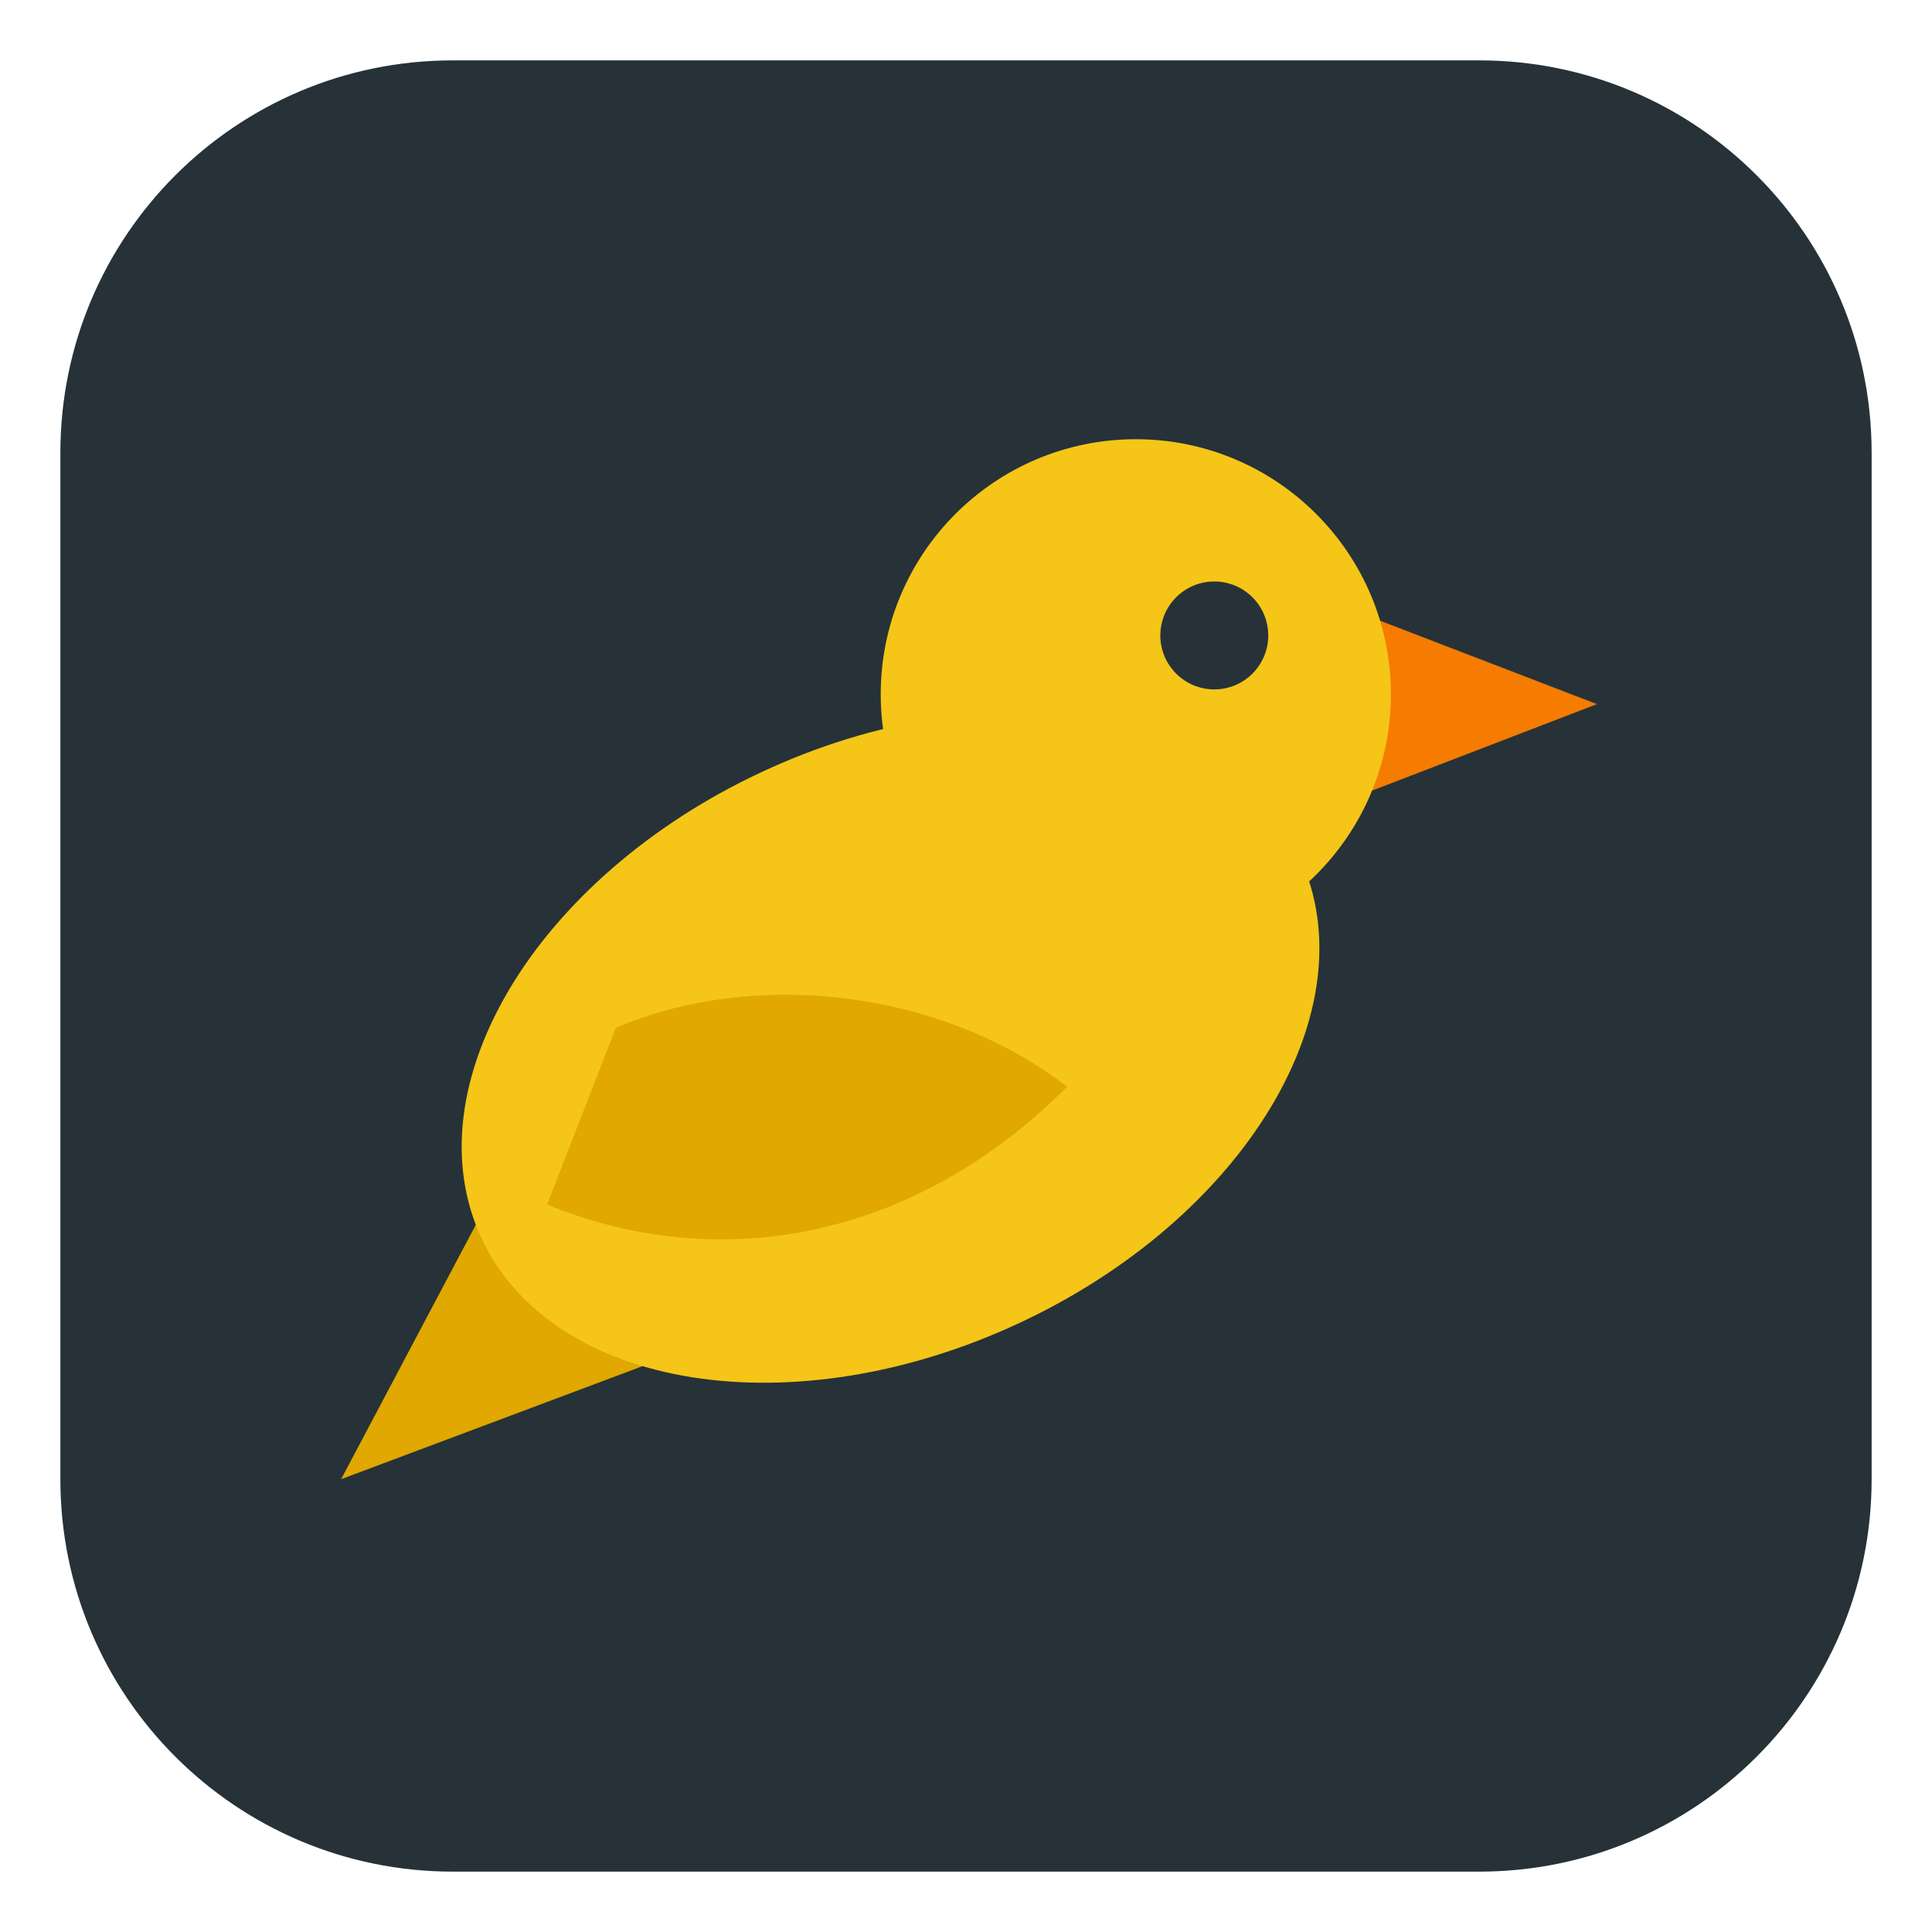
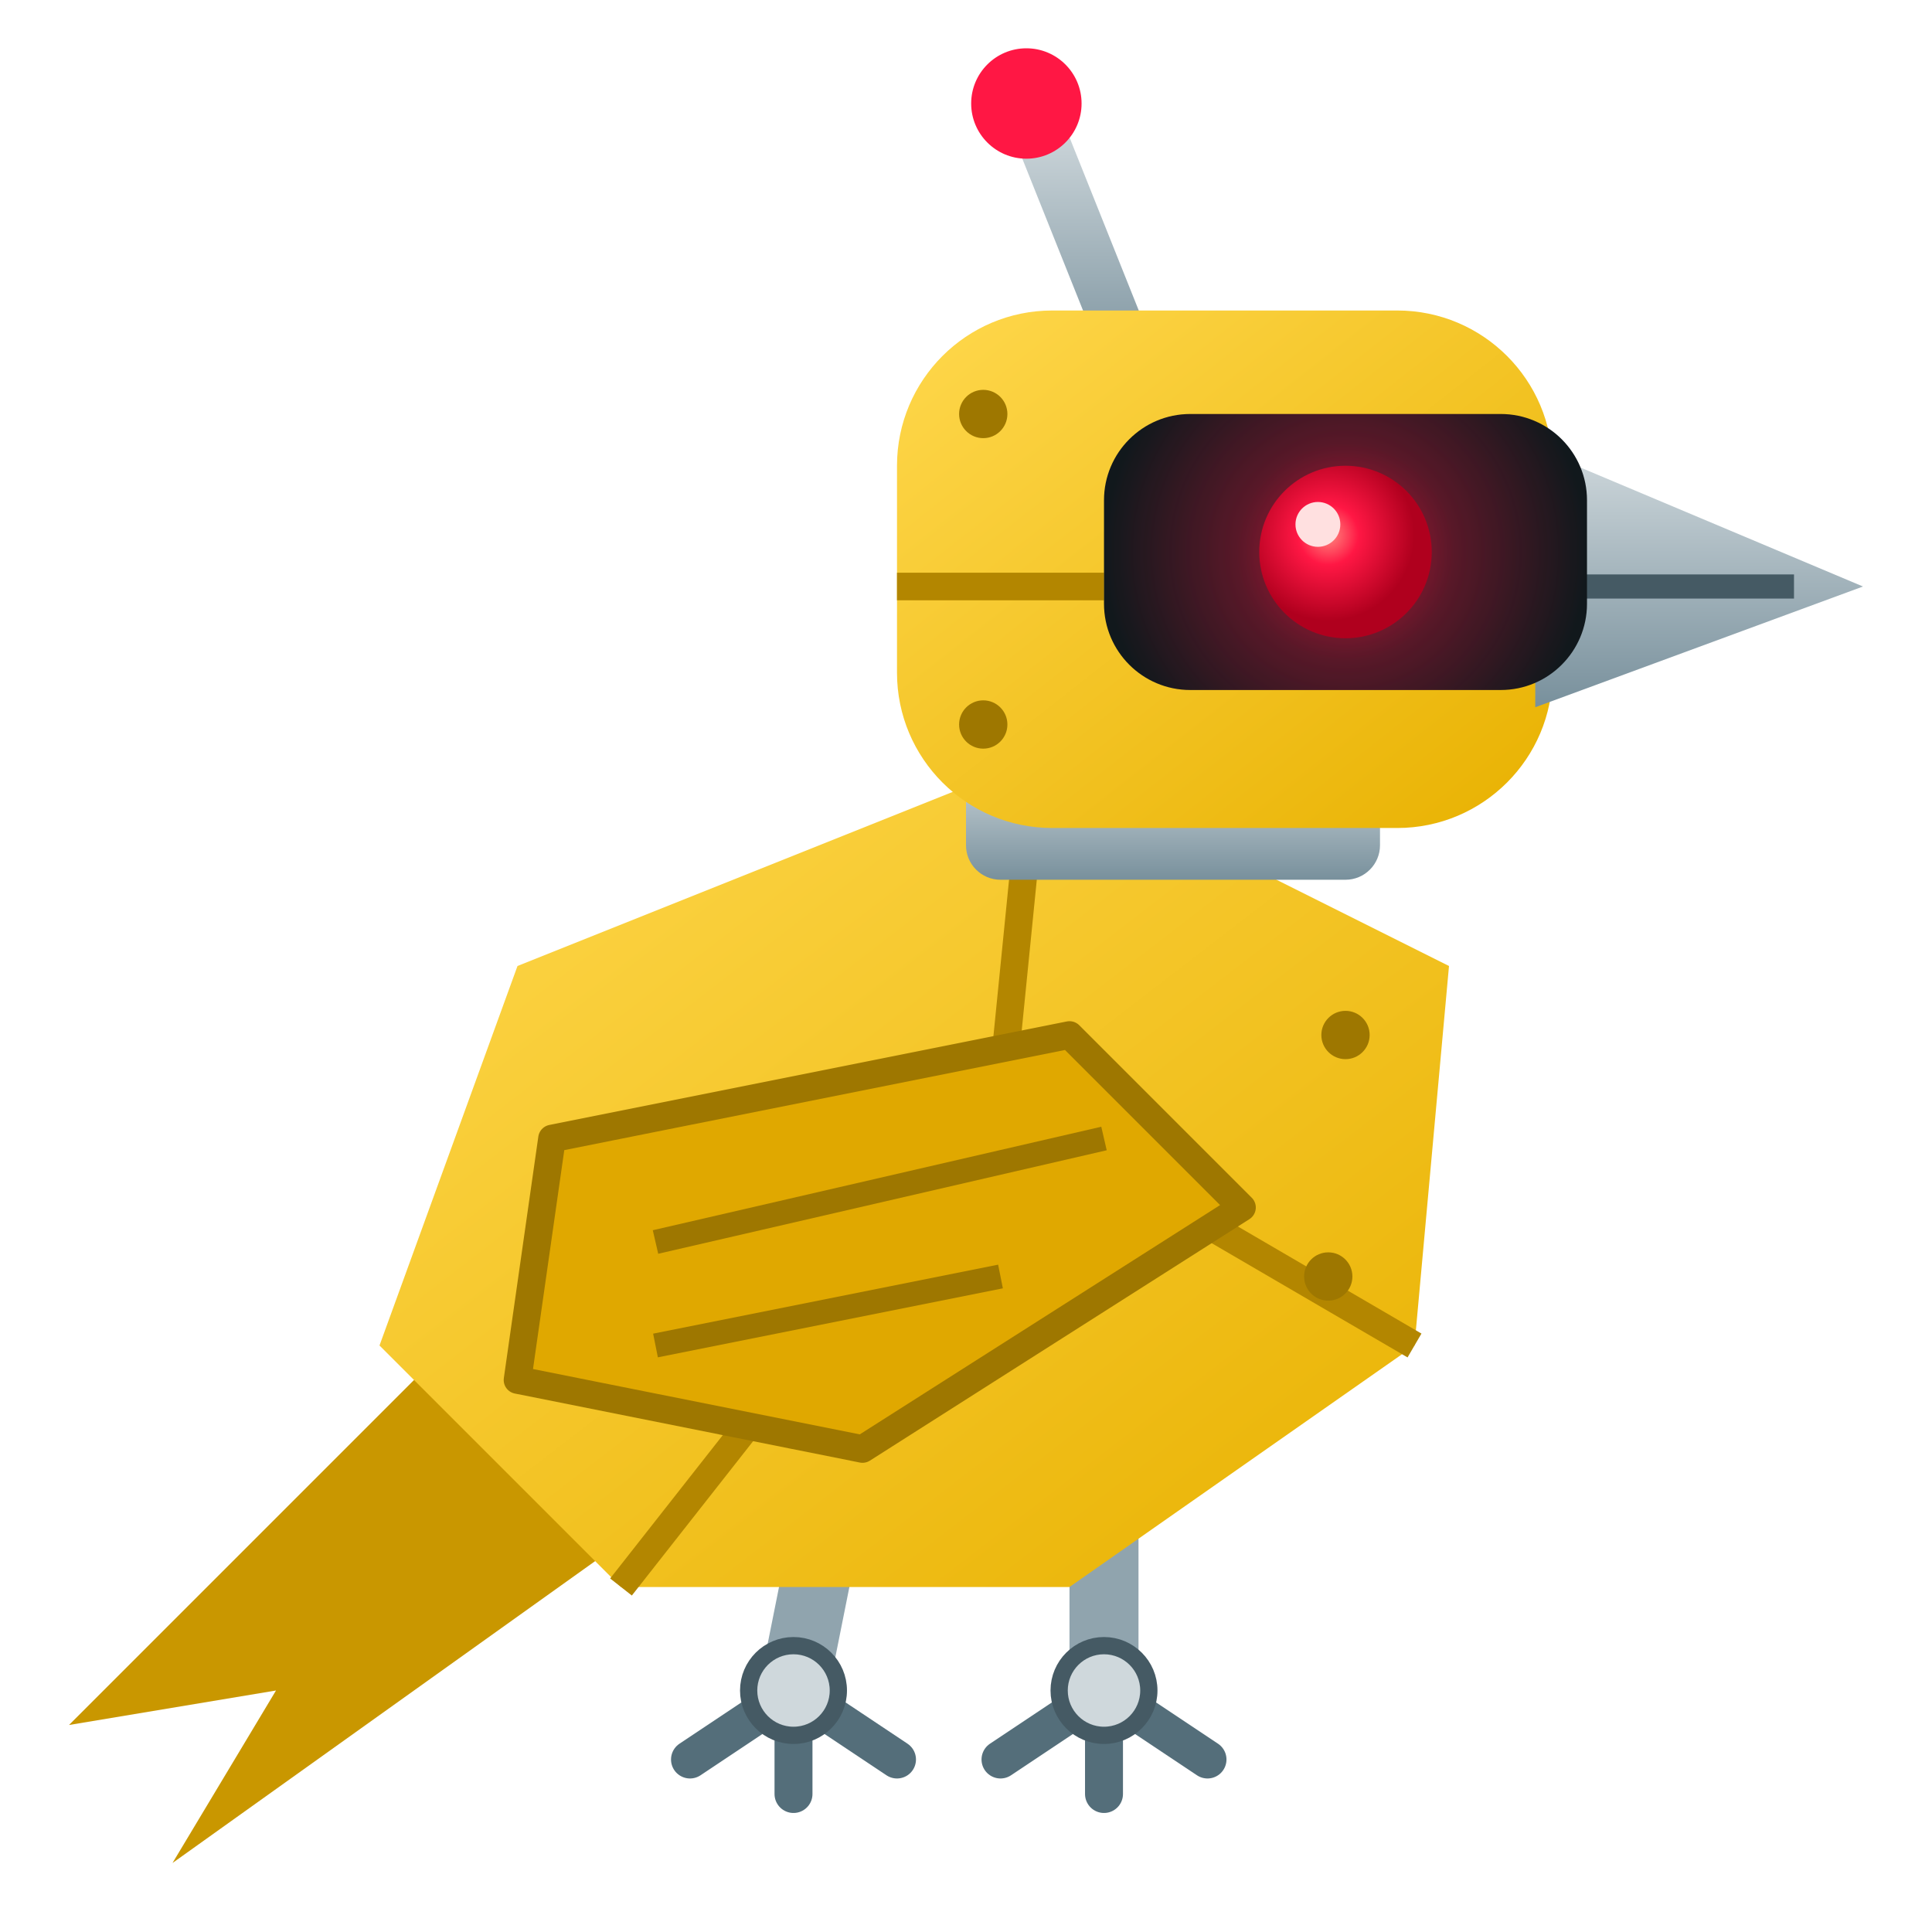
- <svg xmlns="http://www.w3.org/2000/svg" width="128" height="128" viewBox="0 0 128 128">
-   <rect x="4" y="4" width="120" height="120" rx="26" fill="#263238" />
-   <g transform="translate(20 20) scale(6.5)">
-     <path fill="#f57c00" d="M 10.6 3.1 L 13.2 4.1 L 10.6 5.1 Z" />
-     <path fill="#e0a800" d="M 2.2 8.6 L 0.4 12 L 4.4 10.5 Z" />
-     <ellipse fill="#f5c518" cx="6" cy="7.6" rx="4.6" ry="3.1" transform="rotate(-25 6 7.6)" />
-     <circle fill="#f5c518" cx="8.5" cy="4" r="2.6" />
-     <path fill="#e0a800" d="M 3.2 7.4 C 4.6 6.8, 6.5 7, 7.8 8 C 6.2 9.6, 4.2 9.9, 2.5 9.2 Z" />
-     <circle fill="#263238" cx="9.3" cy="3.4" r="0.55" />
+ <svg xmlns="http://www.w3.org/2000/svg" width="112" height="112" viewBox="8 6 112 112">
+   <defs>
+     <linearGradient id="plate" x1="0" y1="0" x2="1" y2="1">
+       <stop offset="0" stop-color="#ffd84d" />
+       <stop offset="1" stop-color="#e8b100" />
+     </linearGradient>
+     <linearGradient id="steel" x1="0" y1="0" x2="0" y2="1">
+       <stop offset="0" stop-color="#cfd8dc" />
+       <stop offset="1" stop-color="#78909c" />
+     </linearGradient>
+     <radialGradient id="glow" gradientUnits="userSpaceOnUse" cx="86" cy="38" r="14">
+       <stop offset="0" stop-color="#ff1744" stop-opacity="0.75" />
+       <stop offset="0.45" stop-color="#ff1744" stop-opacity="0.3" />
+       <stop offset="1" stop-color="#ff1744" stop-opacity="0" />
+     </radialGradient>
+     <radialGradient id="eye" cx="0.4" cy="0.4">
+       <stop offset="0" stop-color="#ff8a80" />
+       <stop offset="0.35" stop-color="#ff1744" />
+       <stop offset="1" stop-color="#b0001e" />
+     </radialGradient>
+   </defs>
+   <g stroke="#90a4ae" stroke-width="4" stroke-linecap="round">
+     <path d="M 56 94 L 54 104" />
+     <path d="M 72 92 L 72 104" />
  </g>
+   <g stroke="#546e7a" stroke-width="2.2" stroke-linecap="round" fill="none">
+     <path d="M 54 104 L 48 108 M 54 104 L 54 110 M 54 104 L 60 108" />
+     <path d="M 72 104 L 66 108 M 72 104 L 72 110 M 72 104 L 78 108" />
+   </g>
+   <circle cx="54" cy="104" r="2.6" fill="#cfd8dc" stroke="#455a64" stroke-width="1" />
+   <circle cx="72" cy="104" r="2.6" fill="#cfd8dc" stroke="#455a64" stroke-width="1" />
+   <path fill="#c99700" d="M 36 82 L 12 106 L 24 104 L 18 114 L 46 94 Z" />
+   <path fill="url(#plate)" d="M 38 62 L 68 50 L 92 62 L 90 84 L 70 98 L 44 98 L 30 84 Z" />
+   <g stroke="#b38600" stroke-width="1.6" fill="none">
+     <path d="M 68 50 L 66 70 L 90 84" />
+     <path d="M 66 70 L 44 98" />
+   </g>
+   <g fill="#9e7700">
+     <circle cx="86" cy="66" r="1.4" />
+     <circle cx="85" cy="80" r="1.4" />
+   </g>
+   <path fill="#e0a800" stroke="#9e7700" stroke-width="1.6" stroke-linejoin="round" d="M 40 72 L 70 66 L 80 76 L 58 90 L 38 86 Z" />
+   <g stroke="#9e7700" stroke-width="1.4">
+     <path d="M 46 78 L 72 72" />
+     <path d="M 46 84 L 66 80" />
+   </g>
+   <rect x="64" y="50" width="24" height="7" rx="2" fill="url(#steel)" />
+   <path d="M 74 28 L 68 13" stroke="url(#steel)" stroke-width="3" stroke-linecap="round" />
+   <circle cx="67.5" cy="12" r="3.2" fill="#ff1744" />
+   <rect x="60" y="24" width="38" height="30" rx="9" fill="url(#plate)" />
+   <path d="M 60 40 L 72 40" stroke="#b38600" stroke-width="1.6" />
+   <g fill="#9e7700">
+     <circle cx="65" cy="30" r="1.4" />
+     <circle cx="65" cy="48" r="1.4" />
+   </g>
+   <path fill="url(#steel)" d="M 97 32 L 116 40 L 97 47 Z" />
+   <path d="M 97 40 L 112 40" stroke="#455a64" stroke-width="1.4" />
+   <rect x="72" y="30" width="28" height="16" rx="5" fill="#11181c" />
+   <rect x="72" y="30" width="28" height="16" rx="5" fill="url(#glow)" />
+   <circle cx="86" cy="38" r="5" fill="url(#eye)" />
+   <circle cx="84.4" cy="36.4" r="1.3" fill="#ffe0e0" />
</svg>
